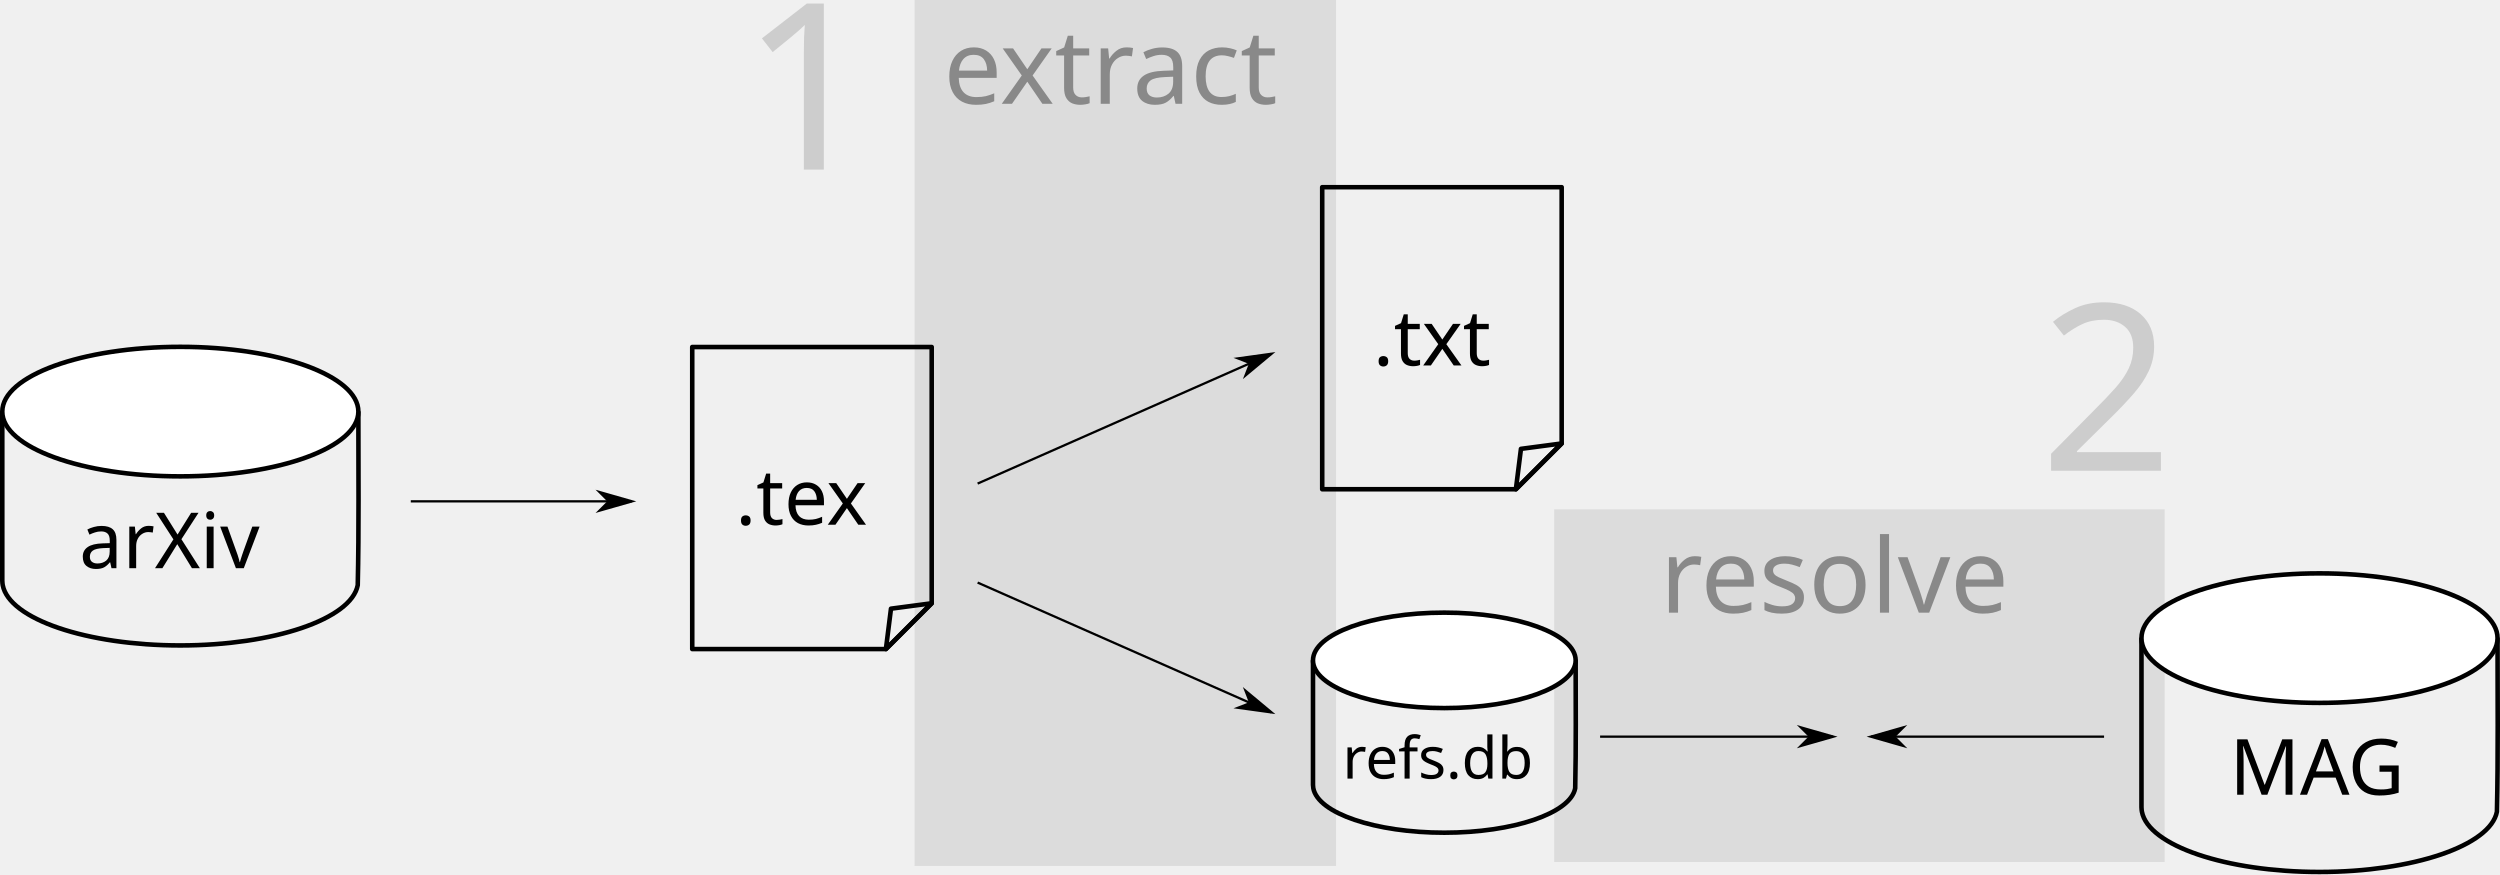
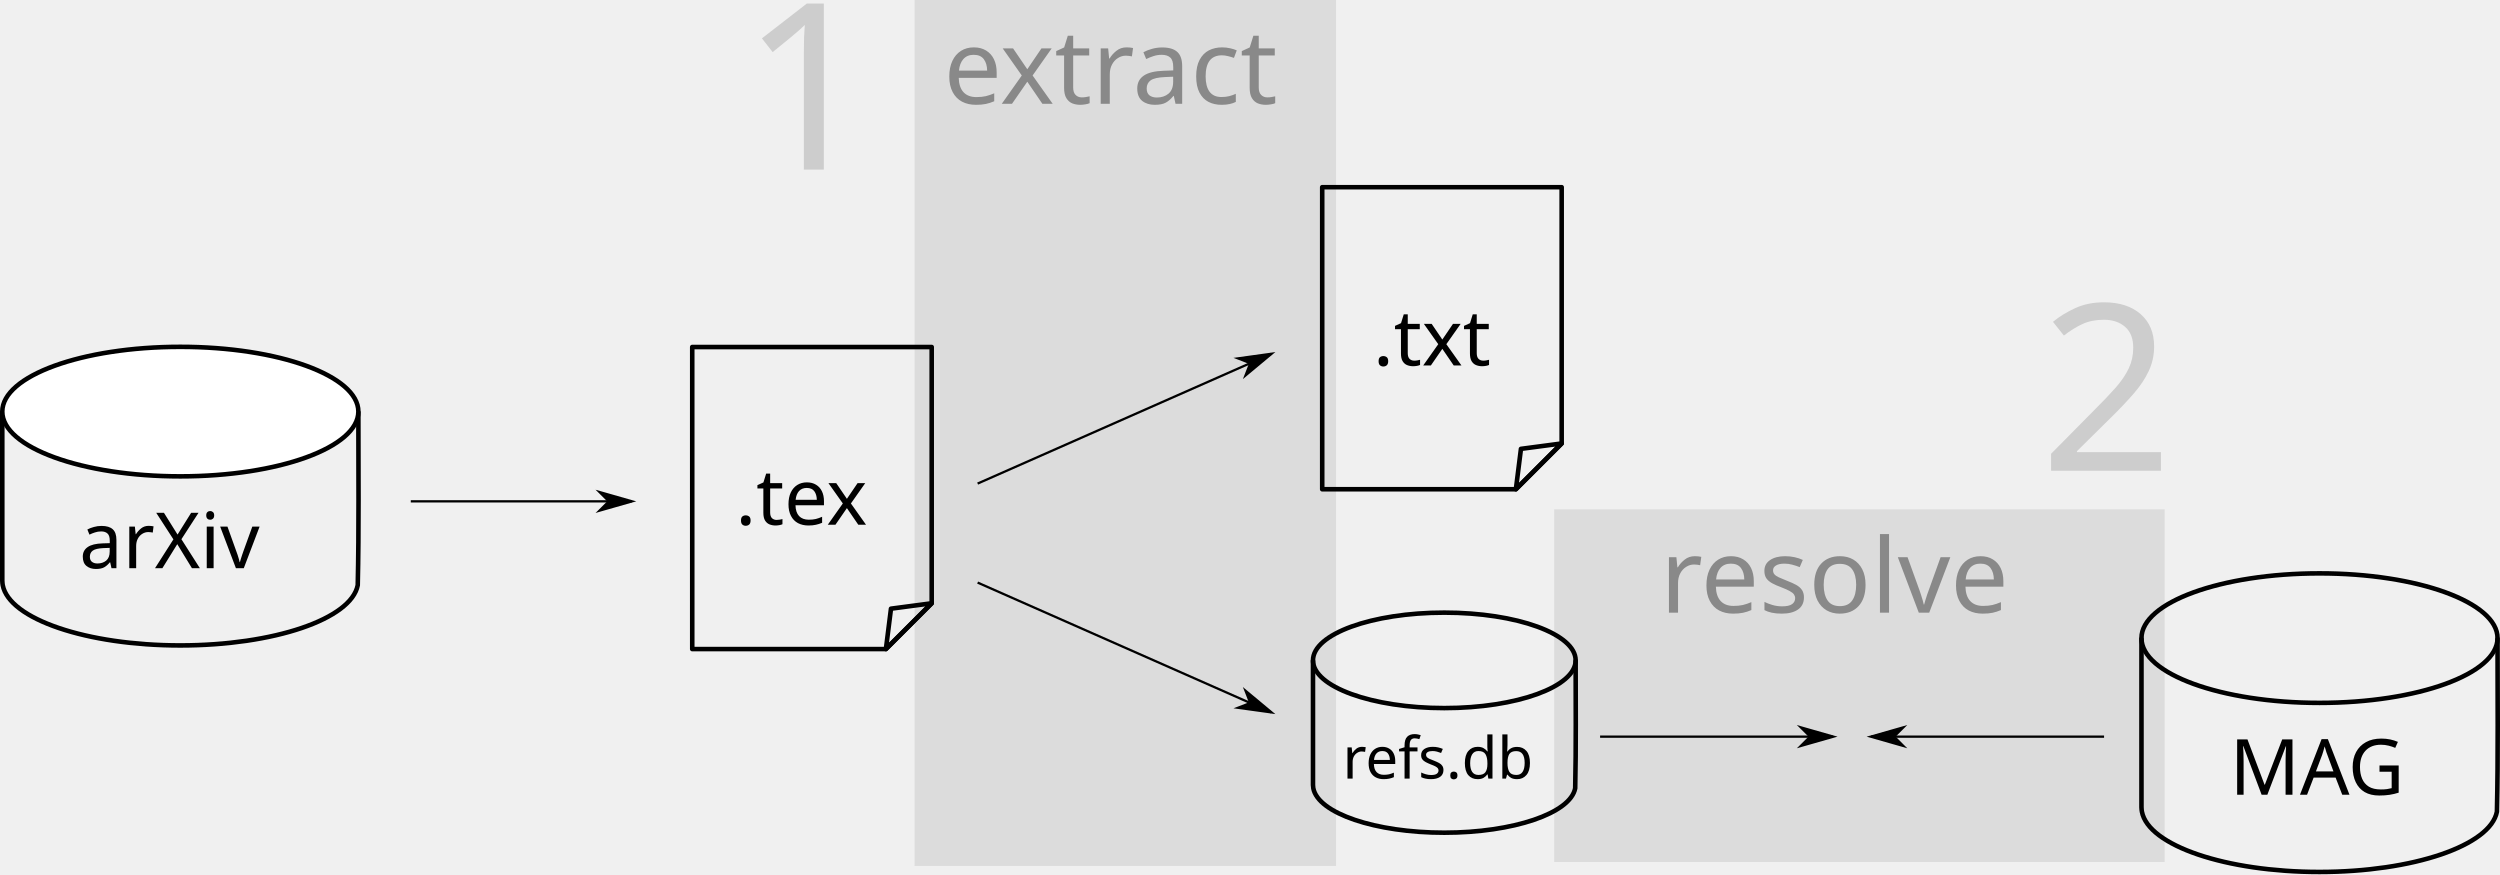
<svg xmlns="http://www.w3.org/2000/svg" width="545.99mm" height="190.932mm" viewBox="0 0 545.99 190.932" version="1.1" id="svg8">
  <defs id="defs2">
    <marker orient="auto" refY="0" refX="0" id="TriangleOutL" style="overflow:visible">
      <path id="path1068" d="M 5.77,0 -2.88,5 V -5 Z" style="fill:#000000;fill-opacity:1;fill-rule:evenodd;stroke:#000000;stroke-width:1pt;stroke-opacity:1" transform="scale(0.8)" />
    </marker>
    <marker orient="auto" refY="0" refX="0" id="Arrow2Lend" style="overflow:visible">
      <path id="path947" style="fill:#000000;fill-opacity:1;fill-rule:evenodd;stroke:#000000;stroke-width:0.625;stroke-linejoin:round;stroke-opacity:1" d="M 8.719,4.034 -2.207,0.016 8.719,-4.002 c -1.745,2.372 -1.735,5.617 -6e-7,8.035 z" transform="matrix(-1.1,0,0,-1.1,-1.1,0)" />
    </marker>
    <marker orient="auto" refY="0" refX="0" id="Arrow1Lend" style="overflow:visible">
      <path id="path929" d="M 0,0 5,-5 -12.5,0 5,5 Z" style="fill:#000000;fill-opacity:1;fill-rule:evenodd;stroke:#000000;stroke-width:1pt;stroke-opacity:1" transform="matrix(-0.8,0,0,-0.8,-10,0)" />
    </marker>
    <marker orient="auto" refY="0" refX="0" id="Arrow1Lend-4" style="overflow:visible">
      <path id="path929-1" d="M 0,0 5,-5 -12.5,0 5,5 Z" style="fill:#000000;fill-opacity:1;fill-rule:evenodd;stroke:#000000;stroke-width:1pt;stroke-opacity:1" transform="matrix(-0.8,0,0,-0.8,-10,0)" />
    </marker>
    <marker orient="auto" refY="0" refX="0" id="Arrow1Lend-0" style="overflow:visible">
      <path id="path929-9" d="M 0,0 5,-5 -12.5,0 5,5 Z" style="fill:#000000;fill-opacity:1;fill-rule:evenodd;stroke:#000000;stroke-width:1pt;stroke-opacity:1" transform="matrix(-0.8,0,0,-0.8,-10,0)" />
    </marker>
    <marker orient="auto" refY="0" refX="0" id="Arrow1Lend-4-7" style="overflow:visible">
      <path id="path929-1-1" d="M 0,0 5,-5 -12.5,0 5,5 Z" style="fill:#000000;fill-opacity:1;fill-rule:evenodd;stroke:#000000;stroke-width:1pt;stroke-opacity:1" transform="matrix(-0.8,0,0,-0.8,-10,0)" />
    </marker>
    <marker orient="auto" refY="0" refX="0" id="Arrow1Lend-4-7-8" style="overflow:visible">
      <path id="path929-1-1-0" d="M 0,0 5,-5 -12.5,0 5,5 Z" style="fill:#000000;fill-opacity:1;fill-rule:evenodd;stroke:#000000;stroke-width:1pt;stroke-opacity:1" transform="matrix(-0.8,0,0,-0.8,-10,0)" />
    </marker>
    <marker orient="auto" refY="0" refX="0" id="Arrow1Lend-4-7-8-2" style="overflow:visible">
      <path id="path929-1-1-0-1" d="M 0,0 5,-5 -12.5,0 5,5 Z" style="fill:#000000;fill-opacity:1;fill-rule:evenodd;stroke:#000000;stroke-width:1pt;stroke-opacity:1" transform="matrix(-0.8,0,0,-0.8,-10,0)" />
    </marker>
    <marker orient="auto" refY="0" refX="0" id="Arrow1Lend-4-7-7" style="overflow:visible">
      <path id="path929-1-1-5" d="M 0,0 5,-5 -12.5,0 5,5 Z" style="fill:#000000;fill-opacity:1;fill-rule:evenodd;stroke:#000000;stroke-width:1pt;stroke-opacity:1" transform="matrix(-0.8,0,0,-0.8,-10,0)" />
    </marker>
    <marker orient="auto" refY="0" refX="0" id="Arrow1Lend-0-1" style="overflow:visible">
      <path id="path929-9-7" d="M 0,0 5,-5 -12.5,0 5,5 Z" style="fill:#000000;fill-opacity:1;fill-rule:evenodd;stroke:#000000;stroke-width:1pt;stroke-opacity:1" transform="matrix(-0.8,0,0,-0.8,-10,0)" />
    </marker>
    <marker orient="auto" refY="0" refX="0" id="Arrow1Lend-4-4" style="overflow:visible">
      <path id="path929-1-17" d="M 0,0 5,-5 -12.5,0 5,5 Z" style="fill:#000000;fill-opacity:1;fill-rule:evenodd;stroke:#000000;stroke-width:1pt;stroke-opacity:1" transform="matrix(-0.8,0,0,-0.8,-10,0)" />
    </marker>
    <marker orient="auto" refY="0" refX="0" id="Arrow1Lend-1" style="overflow:visible">
      <path id="path929-11" d="M 0,0 5,-5 -12.5,0 5,5 Z" style="fill:#000000;fill-opacity:1;fill-rule:evenodd;stroke:#000000;stroke-width:1pt;stroke-opacity:1" transform="matrix(-0.8,0,0,-0.8,-10,0)" />
    </marker>
    <marker orient="auto" refY="0" refX="0" id="Arrow1Lend-4-7-8-2-9" style="overflow:visible">
      <path id="path929-1-1-0-1-4" d="M 0,0 5,-5 -12.5,0 5,5 Z" style="fill:#000000;fill-opacity:1;fill-rule:evenodd;stroke:#000000;stroke-width:1pt;stroke-opacity:1" transform="matrix(-0.8,0,0,-0.8,-10,0)" />
    </marker>
    <marker orient="auto" refY="0" refX="0" id="Arrow1Lend-0-7" style="overflow:visible">
      <path id="path929-9-1" d="M 0,0 5,-5 -12.5,0 5,5 Z" style="fill:#ff0f0f;fill-opacity:1;fill-rule:evenodd;stroke:#ff0f0f;stroke-width:1pt;stroke-opacity:1" transform="matrix(-0.8,0,0,-0.8,-10,0)" />
    </marker>
    <marker orient="auto" refY="0" refX="0" id="Arrow1Lend-0-7-3" style="overflow:visible">
      <path id="path929-9-1-3" d="M 0,0 5,-5 -12.5,0 5,5 Z" style="fill:#ff0f0f;fill-opacity:1;fill-rule:evenodd;stroke:#ff0f0f;stroke-width:1pt;stroke-opacity:1" transform="matrix(-0.8,0,0,-0.8,-10,0)" />
    </marker>
    <marker orient="auto" refY="0" refX="0" id="Arrow1Lend-0-7-5" style="overflow:visible">
      <path id="path929-9-1-1" d="M 0,0 5,-5 -12.5,0 5,5 Z" style="fill:#ff0f0f;fill-opacity:1;fill-rule:evenodd;stroke:#ff0f0f;stroke-width:1pt;stroke-opacity:1" transform="matrix(-0.8,0,0,-0.8,-10,0)" />
    </marker>
    <marker orient="auto" refY="0" refX="0" id="Arrow1Lend-0-7-5-8" style="overflow:visible">
      <path id="path929-9-1-1-7" d="M 0,0 5,-5 -12.5,0 5,5 Z" style="fill:#ff0f0f;fill-opacity:1;fill-rule:evenodd;stroke:#ff0f0f;stroke-width:1pt;stroke-opacity:1" transform="matrix(-0.8,0,0,-0.8,-10,0)" />
    </marker>
  </defs>
  <g id="layer1" transform="translate(731.4755,7.642754)">
-     <g id="g8150">
-       <rect y="103.593" x="-392.044" height="77.023" width="133.318" id="rect3566-2" style="fill:#dcdcdc;fill-opacity:1;stroke:none;stroke-width:1;stroke-linecap:round;stroke-linejoin:round;stroke-miterlimit:4;stroke-dasharray:12, 12;stroke-dashoffset:0;stroke-opacity:1" />
-       <rect y="-7.643" x="-531.739" height="189.125" width="92.054" id="rect3566" style="fill:#dcdcdc;fill-opacity:1;stroke:none;stroke-width:1;stroke-linecap:round;stroke-linejoin:round;stroke-miterlimit:4;stroke-dasharray:12, 12;stroke-dashoffset:0;stroke-opacity:1" />
-       <g transform="translate(-31.75,3.02381)" id="g835">
-         <path style="fill:none;fill-opacity:1;stroke:#000000;stroke-width:1;stroke-linecap:round;stroke-linejoin:round;stroke-miterlimit:4;stroke-dasharray:none;stroke-dashoffset:0;stroke-opacity:1" d="m -548.544,65.119 h 52.298 V 121.087 l -10,10 h -42.297 z" id="rect10" />
-         <path style="fill:none;fill-opacity:1;stroke:#000000;stroke-width:1;stroke-linecap:round;stroke-linejoin:round;stroke-miterlimit:4;stroke-dasharray:none;stroke-dashoffset:0;stroke-opacity:1" d="m -496.247,121.087 -10,10 1.108,-8.82 z" id="rect10-3" />
+     <rect style="fill:#dcdcdc;fill-opacity:1;stroke:none;stroke-width:1;stroke-linecap:round;stroke-linejoin:round;stroke-miterlimit:4;stroke-dasharray:12, 12;stroke-dashoffset:0;stroke-opacity:1" id="rect3566-2" width="133.318" height="77.023" x="-392.044" y="103.593" />
+     <rect style="fill:#dcdcdc;fill-opacity:1;stroke:none;stroke-width:1;stroke-linecap:round;stroke-linejoin:round;stroke-miterlimit:4;stroke-dasharray:12, 12;stroke-dashoffset:0;stroke-opacity:1" id="rect3566" width="92.054" height="189.125" x="-531.739" y="-7.643" />
+     <g id="g835" transform="translate(-31.75,3.02381)">
+       <path id="rect10" d="m -548.544,65.119 h 52.298 V 121.087 l -10,10 h -42.297 z" style="fill:none;fill-opacity:1;stroke:#000000;stroke-width:1;stroke-linecap:round;stroke-linejoin:round;stroke-miterlimit:4;stroke-dasharray:none;stroke-dashoffset:0;stroke-opacity:1" />
+       <path id="rect10-3" d="m -496.247,121.087 -10,10 1.108,-8.82 z" style="fill:none;fill-opacity:1;stroke:#000000;stroke-width:1;stroke-linecap:round;stroke-linejoin:round;stroke-miterlimit:4;stroke-dasharray:none;stroke-dashoffset:0;stroke-opacity:1" />
+     </g>
+     <text xml:space="preserve" style="font-style:normal;font-weight:normal;font-size:7.761px;line-height:1.25;font-family:sans-serif;letter-spacing:0px;word-spacing:0px;fill:#000000;fill-opacity:1;stroke:none;stroke-width:0.265" x="-570.864" y="106.952" id="text886">
+       <tspan id="tspan884" x="-570.864" y="106.952" style="font-size:16.933px;stroke-width:0.265">.tex</tspan>
+     </text>
+     <g id="g3588">
+       <g transform="translate(105.8333,-31.87971)" id="g835-6">
+         <path style="fill:none;fill-opacity:1;stroke:#000000;stroke-width:1;stroke-linecap:round;stroke-linejoin:round;stroke-miterlimit:4;stroke-dasharray:none;stroke-dashoffset:0;stroke-opacity:1" d="m -548.544,65.119 h 52.298 V 121.087 l -10,10 h -42.297 z" id="rect10-7" />
+         <path style="fill:none;fill-opacity:1;stroke:#000000;stroke-width:1;stroke-linecap:round;stroke-linejoin:round;stroke-miterlimit:4;stroke-dasharray:none;stroke-dashoffset:0;stroke-opacity:1" d="m -496.247,121.087 -10,10 1.108,-8.82 z" id="rect10-3-5" />
      </g>
-       <text id="text886" y="106.952" x="-570.864" style="font-style:normal;font-weight:normal;font-size:7.761px;line-height:1.25;font-family:sans-serif;letter-spacing:0px;word-spacing:0px;fill:#000000;fill-opacity:1;stroke:none;stroke-width:0.265" xml:space="preserve">
-         <tspan style="font-size:16.933px;stroke-width:0.265" y="106.952" x="-570.864" id="tspan884">.tex</tspan>
-       </text>
-       <g id="g3588">
-         <g id="g835-6" transform="translate(105.8333,-31.87971)">
-           <path id="rect10-7" d="m -548.544,65.119 h 52.298 V 121.087 l -10,10 h -42.297 z" style="fill:none;fill-opacity:1;stroke:#000000;stroke-width:1;stroke-linecap:round;stroke-linejoin:round;stroke-miterlimit:4;stroke-dasharray:none;stroke-dashoffset:0;stroke-opacity:1" />
-           <path id="rect10-3-5" d="m -496.247,121.087 -10,10 1.108,-8.82 z" style="fill:none;fill-opacity:1;stroke:#000000;stroke-width:1;stroke-linecap:round;stroke-linejoin:round;stroke-miterlimit:4;stroke-dasharray:none;stroke-dashoffset:0;stroke-opacity:1" />
-         </g>
-         <text xml:space="preserve" style="font-style:normal;font-weight:normal;font-size:7.761px;line-height:1.25;font-family:sans-serif;letter-spacing:0px;word-spacing:0px;fill:#000000;fill-opacity:1;stroke:none;stroke-width:0.265" x="-431.615" y="72.168" id="text886-3">
-           <tspan id="tspan884-8" x="-431.615" y="72.168" style="font-size:16.933px;stroke-width:0.265">.txt</tspan>
-         </text>
-       </g>
-       <g transform="translate(0.5345391)" id="g3596">
-         <g id="g2418">
-           <g transform="translate(1.081919,11.96554)" id="g882">
-             <path style="fill:none;fill-opacity:1;stroke:#000000;stroke-width:1;stroke-linecap:round;stroke-linejoin:round;stroke-miterlimit:4;stroke-dasharray:none;stroke-dashoffset:0;stroke-opacity:1" d="m -446.34,124.752 v 27.074 c 0.008,0.243 0.042,0.619 0.07,0.722 1.043,5.463 13.542,9.702 28.612,9.702 15.058,-0.006 27.54,-4.243 28.582,-9.702 0.208,-9.031 0.1,-18.584 0.1,-27.795 z" id="path858-3" />
-             <ellipse style="fill:#ffffff;fill-opacity:1;stroke:#000000;stroke-width:1;stroke-linecap:round;stroke-linejoin:round;stroke-miterlimit:4;stroke-dasharray:none;stroke-dashoffset:0;stroke-opacity:1" id="path858" cx="-417.658" cy="124.611" rx="28.682" ry="10.424" />
-           </g>
-           <text id="text886-3-3" y="162.402" x="-438.806" style="font-style:normal;font-weight:normal;font-size:7.761px;line-height:1.25;font-family:sans-serif;letter-spacing:0px;word-spacing:0px;fill:#000000;fill-opacity:1;stroke:none;stroke-width:0.265" xml:space="preserve">
-             <tspan style="font-size:12.7px;stroke-width:0.265" y="162.402" x="-438.806" id="tspan884-8-7">refs.db</tspan>
-           </text>
-         </g>
-       </g>
-       <path id="path924" d="m -517.968,97.968 64.145,-28.331" style="fill:none;stroke:#000000;stroke-width:0.5;stroke-linecap:butt;stroke-linejoin:miter;stroke-miterlimit:4;stroke-dasharray:none;stroke-opacity:1;marker-end:url(#Arrow1Lend)" />
-       <g style="stroke-width:0.737" transform="matrix(1.355637,0,0,1.356819,-125.9005,-86.82582)" id="g882-9">
-         <path style="fill:none;fill-opacity:1;stroke:#000000;stroke-width:0.737;stroke-linecap:round;stroke-linejoin:round;stroke-miterlimit:4;stroke-dasharray:none;stroke-dashoffset:0;stroke-opacity:1" d="m -446.34,124.752 v 27.074 c 0.008,0.243 0.042,0.619 0.07,0.722 1.043,5.463 13.542,9.702 28.612,9.702 15.058,-0.006 27.54,-4.243 28.582,-9.702 0.208,-9.031 0.1,-18.584 0.1,-27.795 z" id="path858-3-3" />
-         <ellipse style="fill:#ffffff;fill-opacity:1;stroke:#000000;stroke-width:0.737;stroke-linecap:round;stroke-linejoin:round;stroke-miterlimit:4;stroke-dasharray:none;stroke-dashoffset:0;stroke-opacity:1" id="path858-7" cx="-417.658" cy="124.611" rx="28.682" ry="10.424" />
-       </g>
-       <text id="text886-3-3-8" y="116.45" x="-714.175" style="font-style:normal;font-weight:normal;font-size:7.761px;line-height:1.25;font-family:sans-serif;letter-spacing:0px;word-spacing:0px;fill:#000000;fill-opacity:1;stroke:none;stroke-width:0.265" xml:space="preserve">
-         <tspan style="font-size:16.933px;stroke-width:0.265" y="116.45" x="-714.175" id="tspan884-8-7-7">arXiv</tspan>
-       </text>
-       <path id="path924-9" d="m -641.763,101.848 h 48.27" style="fill:none;stroke:#000000;stroke-width:0.5;stroke-linecap:butt;stroke-linejoin:miter;stroke-miterlimit:4;stroke-dasharray:none;stroke-opacity:1;marker-end:url(#Arrow1Lend-4)" />
-       <path id="path924-8" d="m -517.968,119.592 64.145,28.331" style="fill:none;stroke:#000000;stroke-width:0.5;stroke-linecap:butt;stroke-linejoin:miter;stroke-miterlimit:4;stroke-dasharray:none;stroke-opacity:1;marker-end:url(#Arrow1Lend-0)" />
-       <g transform="translate(0,-0.1022084)" id="g2411">
-         <g id="g882-9-8" transform="matrix(1.355637,0,0,1.356819,341.2875,-37.25124)" style="stroke-width:0.737">
-           <path id="path858-3-3-5" d="m -446.34,124.752 v 27.074 c 0.008,0.243 0.042,0.619 0.07,0.722 1.043,5.463 13.542,9.702 28.612,9.702 15.058,-0.006 27.54,-4.243 28.582,-9.702 0.208,-9.031 0.1,-18.584 0.1,-27.795 z" style="fill:none;fill-opacity:1;stroke:#000000;stroke-width:0.737;stroke-linecap:round;stroke-linejoin:round;stroke-miterlimit:4;stroke-dasharray:none;stroke-dashoffset:0;stroke-opacity:1" />
-           <ellipse ry="10.424" rx="28.682" cy="124.611" cx="-417.658" id="path858-7-8" style="fill:#ffffff;fill-opacity:1;stroke:#000000;stroke-width:0.737;stroke-linecap:round;stroke-linejoin:round;stroke-miterlimit:4;stroke-dasharray:none;stroke-dashoffset:0;stroke-opacity:1" />
-         </g>
-         <text xml:space="preserve" style="font-style:normal;font-weight:normal;font-size:7.761px;line-height:1.25;font-family:sans-serif;letter-spacing:0px;word-spacing:0px;fill:#000000;fill-opacity:1;stroke:none;stroke-width:0.265" x="-244.532" y="166.025" id="text886-3-3-8-4">
-           <tspan id="tspan884-8-7-7-3" x="-244.532" y="166.025" style="font-size:16.933px;stroke-width:0.265">MAG</tspan>
-         </text>
-       </g>
-       <g id="g5728">
-         <path style="fill:none;stroke:#000000;stroke-width:0.5;stroke-linecap:butt;stroke-linejoin:miter;stroke-miterlimit:4;stroke-dasharray:none;stroke-opacity:1;marker-end:url(#Arrow1Lend-4-7)" d="m -382.023,153.239 h 50.889" id="path924-9-3" />
-         <path style="fill:none;stroke:#000000;stroke-width:0.5;stroke-linecap:butt;stroke-linejoin:miter;stroke-miterlimit:4;stroke-dasharray:none;stroke-opacity:1;marker-end:url(#Arrow1Lend-4-7-8)" d="m -271.955,153.239 h -50.889" id="path924-9-3-9" />
-       </g>
-       <text id="text3500" y="15.03" x="-525.387" style="font-style:normal;font-weight:normal;font-size:7.761px;line-height:1.25;font-family:sans-serif;letter-spacing:0px;word-spacing:0px;fill:#898989;fill-opacity:1;stroke:none;stroke-width:0.265" xml:space="preserve">
-         <tspan style="font-size:22.578px;fill:#898989;fill-opacity:1;stroke-width:0.265" y="15.03" x="-525.387" id="tspan3498">extract</tspan>
-       </text>
-       <text id="text3500-7" y="126.155" x="-368.905" style="font-style:normal;font-weight:normal;font-size:7.761px;line-height:1.25;font-family:sans-serif;letter-spacing:0px;word-spacing:0px;fill:#898989;fill-opacity:1;stroke:none;stroke-width:0.265" xml:space="preserve">
-         <tspan style="font-size:22.578px;fill:#898989;fill-opacity:1;stroke-width:0.265" y="126.155" x="-368.905" id="tspan3498-9">resolve</tspan>
-       </text>
-       <text id="text5732" y="95.161" x="-285.962" style="font-style:normal;font-weight:normal;font-size:7.761px;line-height:1.25;font-family:sans-serif;letter-spacing:0px;word-spacing:0px;fill:#cdcdcd;fill-opacity:1;stroke:none;stroke-width:0.265" xml:space="preserve">
-         <tspan style="font-size:50.8px;fill:#cdcdcd;fill-opacity:1;stroke-width:0.265" y="95.161" x="-285.962" id="tspan5730">2</tspan>
-       </text>
-       <text id="text5732-5" y="29.391" x="-569.591" style="font-style:normal;font-weight:normal;font-size:7.761px;line-height:1.25;font-family:sans-serif;letter-spacing:0px;word-spacing:0px;fill:#cdcdcd;fill-opacity:1;stroke:none;stroke-width:0.265" xml:space="preserve">
-         <tspan style="font-size:50.8px;fill:#cdcdcd;fill-opacity:1;stroke-width:0.265" y="29.391" x="-569.591" id="tspan5730-4">1</tspan>
+       <text id="text886-3" y="72.168" x="-431.615" style="font-style:normal;font-weight:normal;font-size:7.761px;line-height:1.25;font-family:sans-serif;letter-spacing:0px;word-spacing:0px;fill:#000000;fill-opacity:1;stroke:none;stroke-width:0.265" xml:space="preserve">
+         <tspan style="font-size:16.933px;stroke-width:0.265" y="72.168" x="-431.615" id="tspan884-8">.txt</tspan>
      </text>
    </g>
+     <path style="fill:none;fill-opacity:1;stroke:#000000;stroke-width:1;stroke-linecap:round;stroke-linejoin:round;stroke-miterlimit:4;stroke-dasharray:none;stroke-dashoffset:0;stroke-opacity:1" d="m -444.724,136.717 v 27.074 c 0.008,0.243 0.042,0.619 0.07,0.722 1.043,5.463 13.542,9.702 28.612,9.702 15.058,-0.006 27.54,-4.243 28.582,-9.702 0.208,-9.031 0.1,-18.584 0.1,-27.795" id="path858-3" />
+     <ellipse style="fill:none;fill-opacity:1;stroke:#000000;stroke-width:1;stroke-linecap:round;stroke-linejoin:round;stroke-miterlimit:4;stroke-dasharray:none;stroke-dashoffset:0;stroke-opacity:1" id="path858" ry="10.424" rx="28.682" cy="136.577" cx="-416.042" />
+     <text xml:space="preserve" style="font-style:normal;font-weight:normal;font-size:7.761px;line-height:1.25;font-family:sans-serif;letter-spacing:0px;word-spacing:0px;fill:#000000;fill-opacity:1;stroke:none;stroke-width:0.265" x="-438.271" y="162.402" id="text886-3-3">
+       <tspan id="tspan884-8-7" x="-438.271" y="162.402" style="font-size:12.7px;stroke-width:0.265">refs.db</tspan>
+     </text>
+     <path style="fill:none;stroke:#000000;stroke-width:0.5;stroke-linecap:butt;stroke-linejoin:miter;stroke-miterlimit:4;stroke-dasharray:none;stroke-opacity:1;marker-end:url(#Arrow1Lend)" d="m -517.968,97.968 64.145,-28.331" id="path924" />
+     <g id="g882-9" transform="matrix(1.355637,0,0,1.356819,-125.9005,-86.82582)" style="stroke-width:0.737">
+       <path id="path858-3-3" d="m -446.34,124.752 v 27.074 c 0.008,0.243 0.042,0.619 0.07,0.722 1.043,5.463 13.542,9.702 28.612,9.702 15.058,-0.006 27.54,-4.243 28.582,-9.702 0.208,-9.031 0.1,-18.584 0.1,-27.795 z" style="fill:none;fill-opacity:1;stroke:#000000;stroke-width:0.737;stroke-linecap:round;stroke-linejoin:round;stroke-miterlimit:4;stroke-dasharray:none;stroke-dashoffset:0;stroke-opacity:1" />
+       <ellipse ry="10.424" rx="28.682" cy="124.611" cx="-417.658" id="path858-7" style="fill:#ffffff;fill-opacity:1;stroke:#000000;stroke-width:0.737;stroke-linecap:round;stroke-linejoin:round;stroke-miterlimit:4;stroke-dasharray:none;stroke-dashoffset:0;stroke-opacity:1" />
+     </g>
+     <text xml:space="preserve" style="font-style:normal;font-weight:normal;font-size:7.761px;line-height:1.25;font-family:sans-serif;letter-spacing:0px;word-spacing:0px;fill:#000000;fill-opacity:1;stroke:none;stroke-width:0.265" x="-714.175" y="116.45" id="text886-3-3-8">
+       <tspan id="tspan884-8-7-7" x="-714.175" y="116.45" style="font-size:16.933px;stroke-width:0.265">arXiv</tspan>
+     </text>
+     <path style="fill:none;stroke:#000000;stroke-width:0.5;stroke-linecap:butt;stroke-linejoin:miter;stroke-miterlimit:4;stroke-dasharray:none;stroke-opacity:1;marker-end:url(#Arrow1Lend-4)" d="m -641.763,101.848 h 48.27" id="path924-9" />
+     <path style="fill:none;stroke:#000000;stroke-width:0.5;stroke-linecap:butt;stroke-linejoin:miter;stroke-miterlimit:4;stroke-dasharray:none;stroke-opacity:1;marker-end:url(#Arrow1Lend-0)" d="m -517.968,119.592 64.145,28.331" id="path924-8" />
+     <path style="fill:none;fill-opacity:1;stroke:#000000;stroke-width:1;stroke-linecap:round;stroke-linejoin:round;stroke-miterlimit:4;stroke-dasharray:none;stroke-dashoffset:0;stroke-opacity:1" d="m -263.788,131.912 v 36.734 c 0.011,0.33 0.057,0.84 0.095,0.979 1.415,7.413 18.359,13.164 38.787,13.164 20.413,-0.008 37.334,-5.757 38.747,-13.164 0.282,-12.254 0.135,-25.215 0.135,-37.713" id="path858-3-3-5" />
+     <ellipse style="fill:none;fill-opacity:1;stroke:#000000;stroke-width:1;stroke-linecap:round;stroke-linejoin:round;stroke-miterlimit:4;stroke-dasharray:none;stroke-dashoffset:0;stroke-opacity:1" id="path858-7-8" cx="-224.905" cy="131.721" rx="38.882" ry="14.143" />
+     <text xml:space="preserve" style="font-style:normal;font-weight:normal;font-size:7.761px;line-height:1.25;font-family:sans-serif;letter-spacing:0px;word-spacing:0px;fill:#000000;fill-opacity:1;stroke:none;stroke-width:0.265" x="-244.532" y="165.923" id="text886-3-3-8-4">
+       <tspan id="tspan884-8-7-7-3" x="-244.532" y="165.923" style="font-size:16.933px;stroke-width:0.265">MAG</tspan>
+     </text>
+     <g id="g5728">
+       <path id="path924-9-3" d="m -382.023,153.239 h 50.889" style="fill:none;stroke:#000000;stroke-width:0.5;stroke-linecap:butt;stroke-linejoin:miter;stroke-miterlimit:4;stroke-dasharray:none;stroke-opacity:1;marker-end:url(#Arrow1Lend-4-7)" />
+       <path id="path924-9-3-9" d="m -271.955,153.239 h -50.889" style="fill:none;stroke:#000000;stroke-width:0.5;stroke-linecap:butt;stroke-linejoin:miter;stroke-miterlimit:4;stroke-dasharray:none;stroke-opacity:1;marker-end:url(#Arrow1Lend-4-7-8)" />
+     </g>
+     <text xml:space="preserve" style="font-style:normal;font-weight:normal;font-size:7.761px;line-height:1.25;font-family:sans-serif;letter-spacing:0px;word-spacing:0px;fill:#898989;fill-opacity:1;stroke:none;stroke-width:0.265" x="-525.387" y="15.03" id="text3500">
+       <tspan id="tspan3498" x="-525.387" y="15.03" style="font-size:22.578px;fill:#898989;fill-opacity:1;stroke-width:0.265">extract</tspan>
+     </text>
+     <text xml:space="preserve" style="font-style:normal;font-weight:normal;font-size:7.761px;line-height:1.25;font-family:sans-serif;letter-spacing:0px;word-spacing:0px;fill:#898989;fill-opacity:1;stroke:none;stroke-width:0.265" x="-368.905" y="126.155" id="text3500-7">
+       <tspan id="tspan3498-9" x="-368.905" y="126.155" style="font-size:22.578px;fill:#898989;fill-opacity:1;stroke-width:0.265">resolve</tspan>
+     </text>
+     <text xml:space="preserve" style="font-style:normal;font-weight:normal;font-size:7.761px;line-height:1.25;font-family:sans-serif;letter-spacing:0px;word-spacing:0px;fill:#cdcdcd;fill-opacity:1;stroke:none;stroke-width:0.265" x="-285.962" y="95.161" id="text5732">
+       <tspan id="tspan5730" x="-285.962" y="95.161" style="font-size:50.8px;fill:#cdcdcd;fill-opacity:1;stroke-width:0.265">2</tspan>
+     </text>
+     <text xml:space="preserve" style="font-style:normal;font-weight:normal;font-size:7.761px;line-height:1.25;font-family:sans-serif;letter-spacing:0px;word-spacing:0px;fill:#cdcdcd;fill-opacity:1;stroke:none;stroke-width:0.265" x="-569.591" y="29.391" id="text5732-5">
+       <tspan id="tspan5730-4" x="-569.591" y="29.391" style="font-size:50.8px;fill:#cdcdcd;fill-opacity:1;stroke-width:0.265">1</tspan>
+     </text>
  </g>
</svg>
